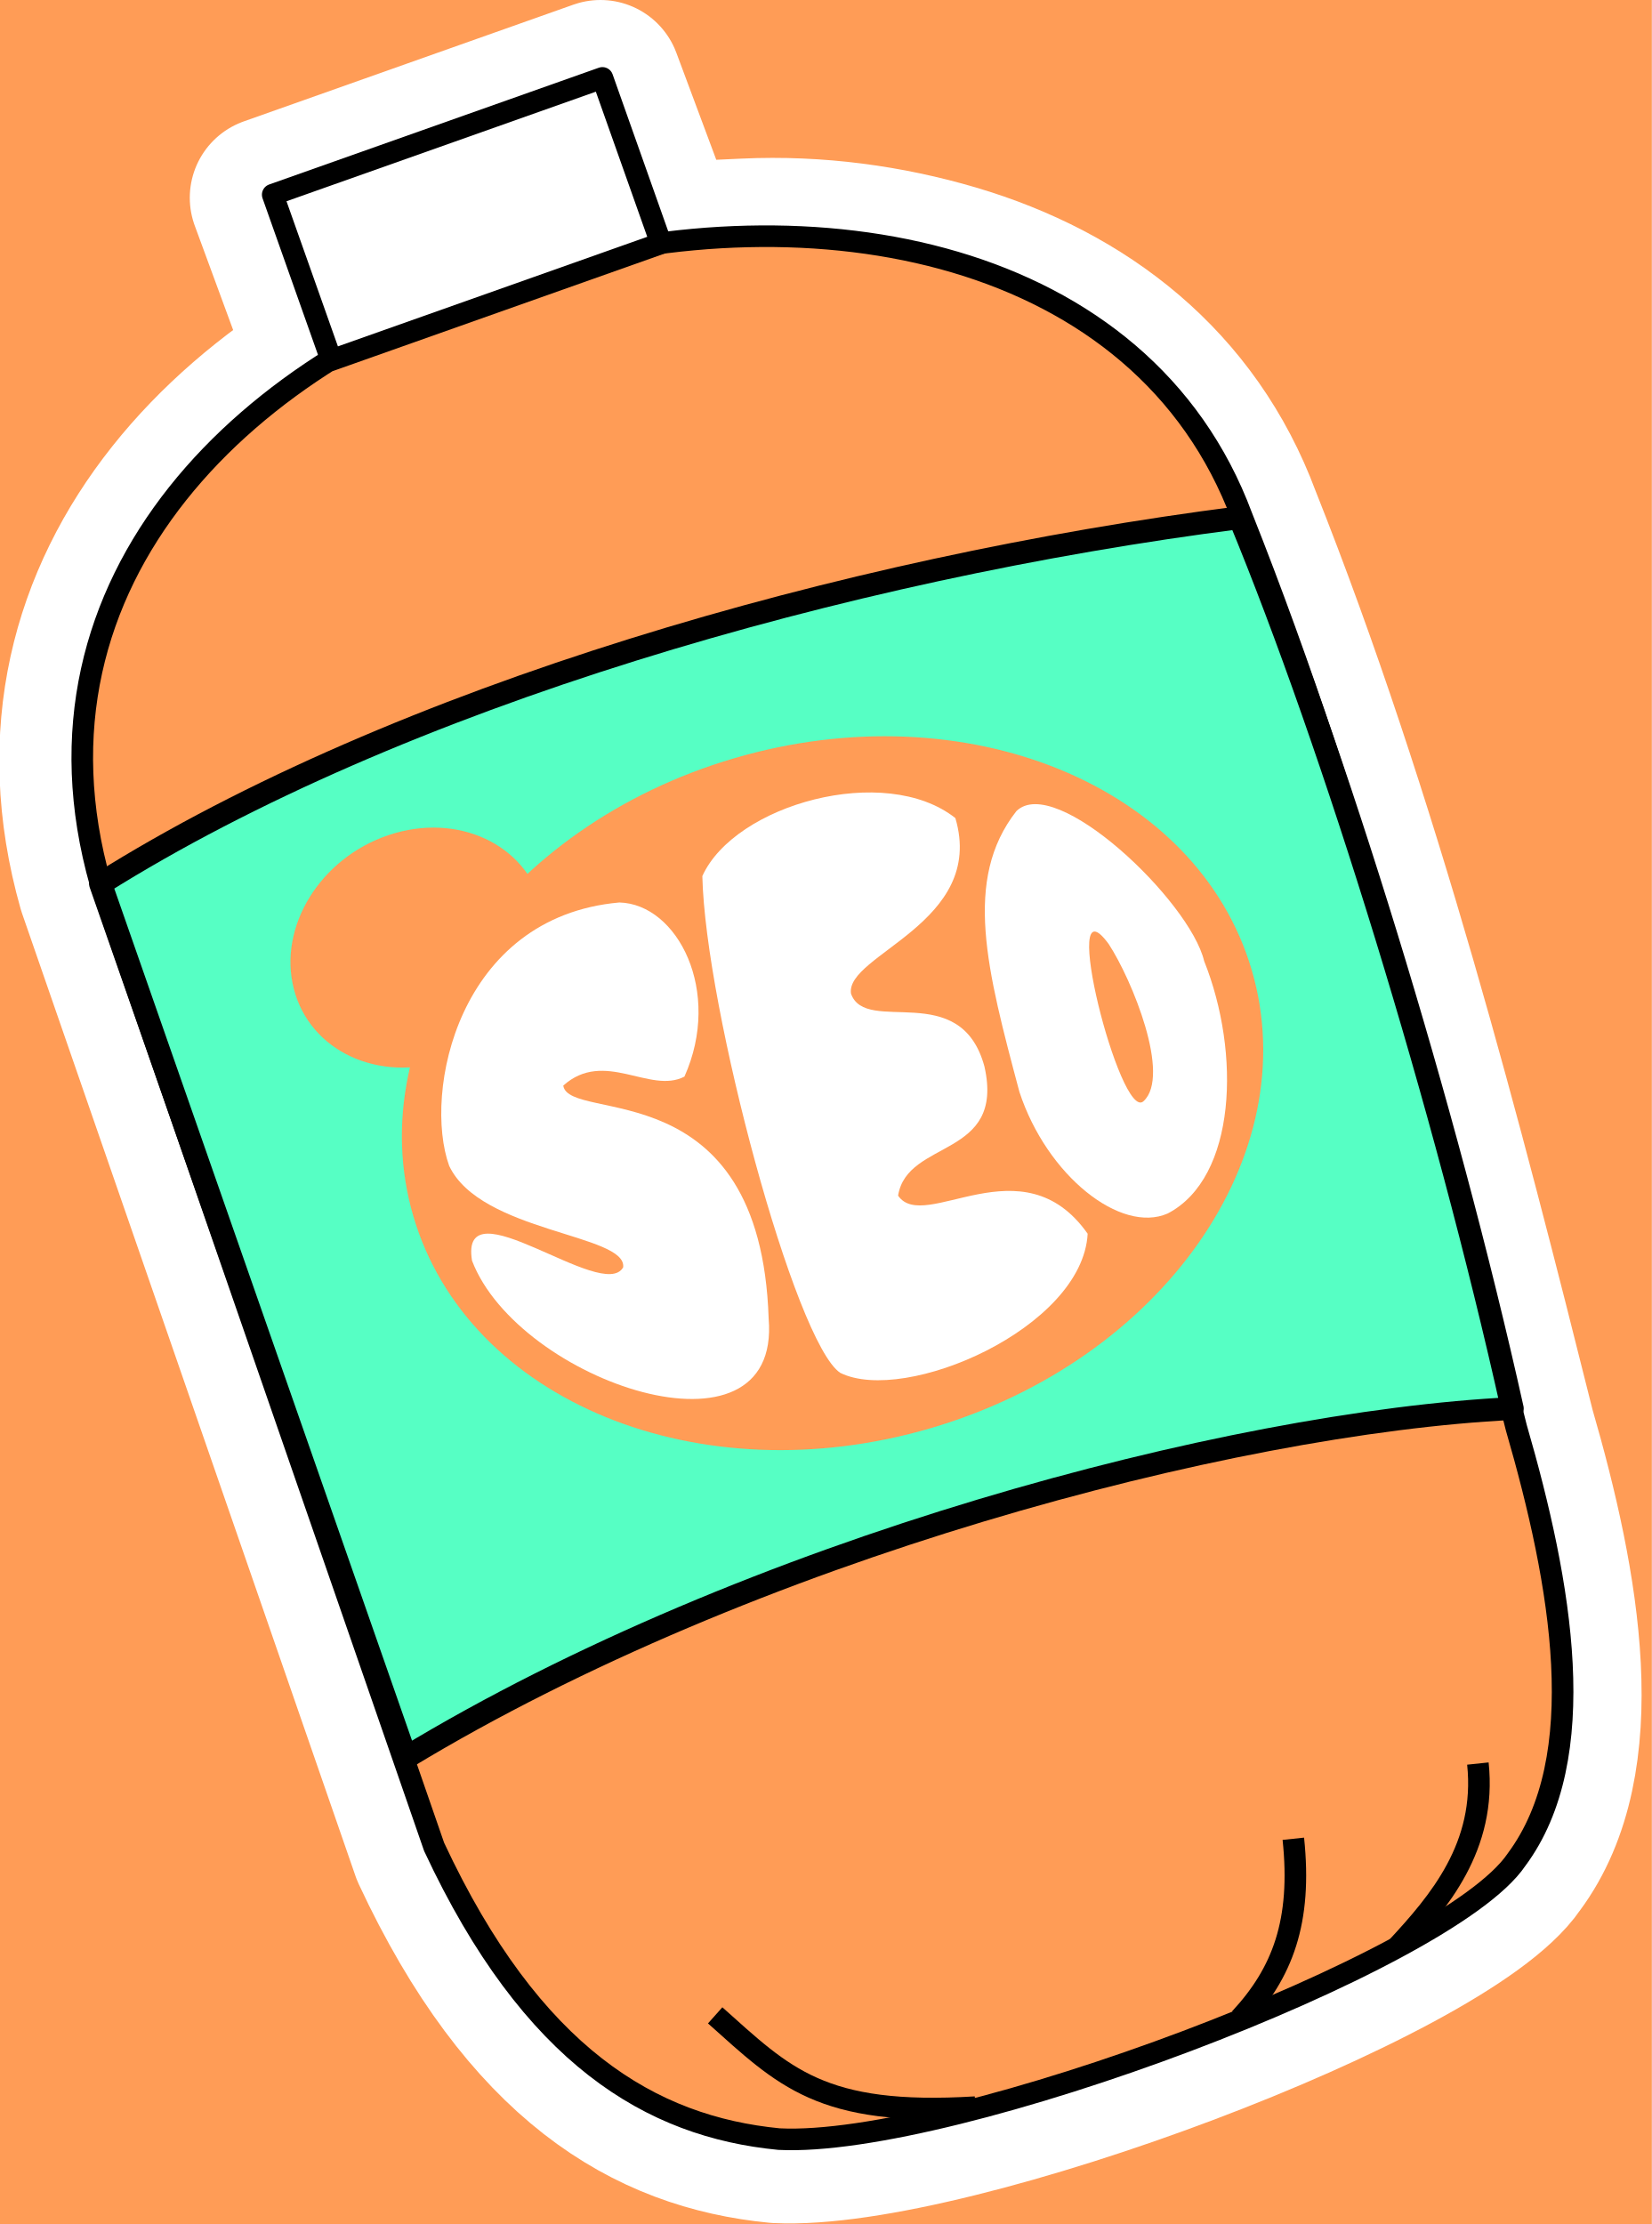
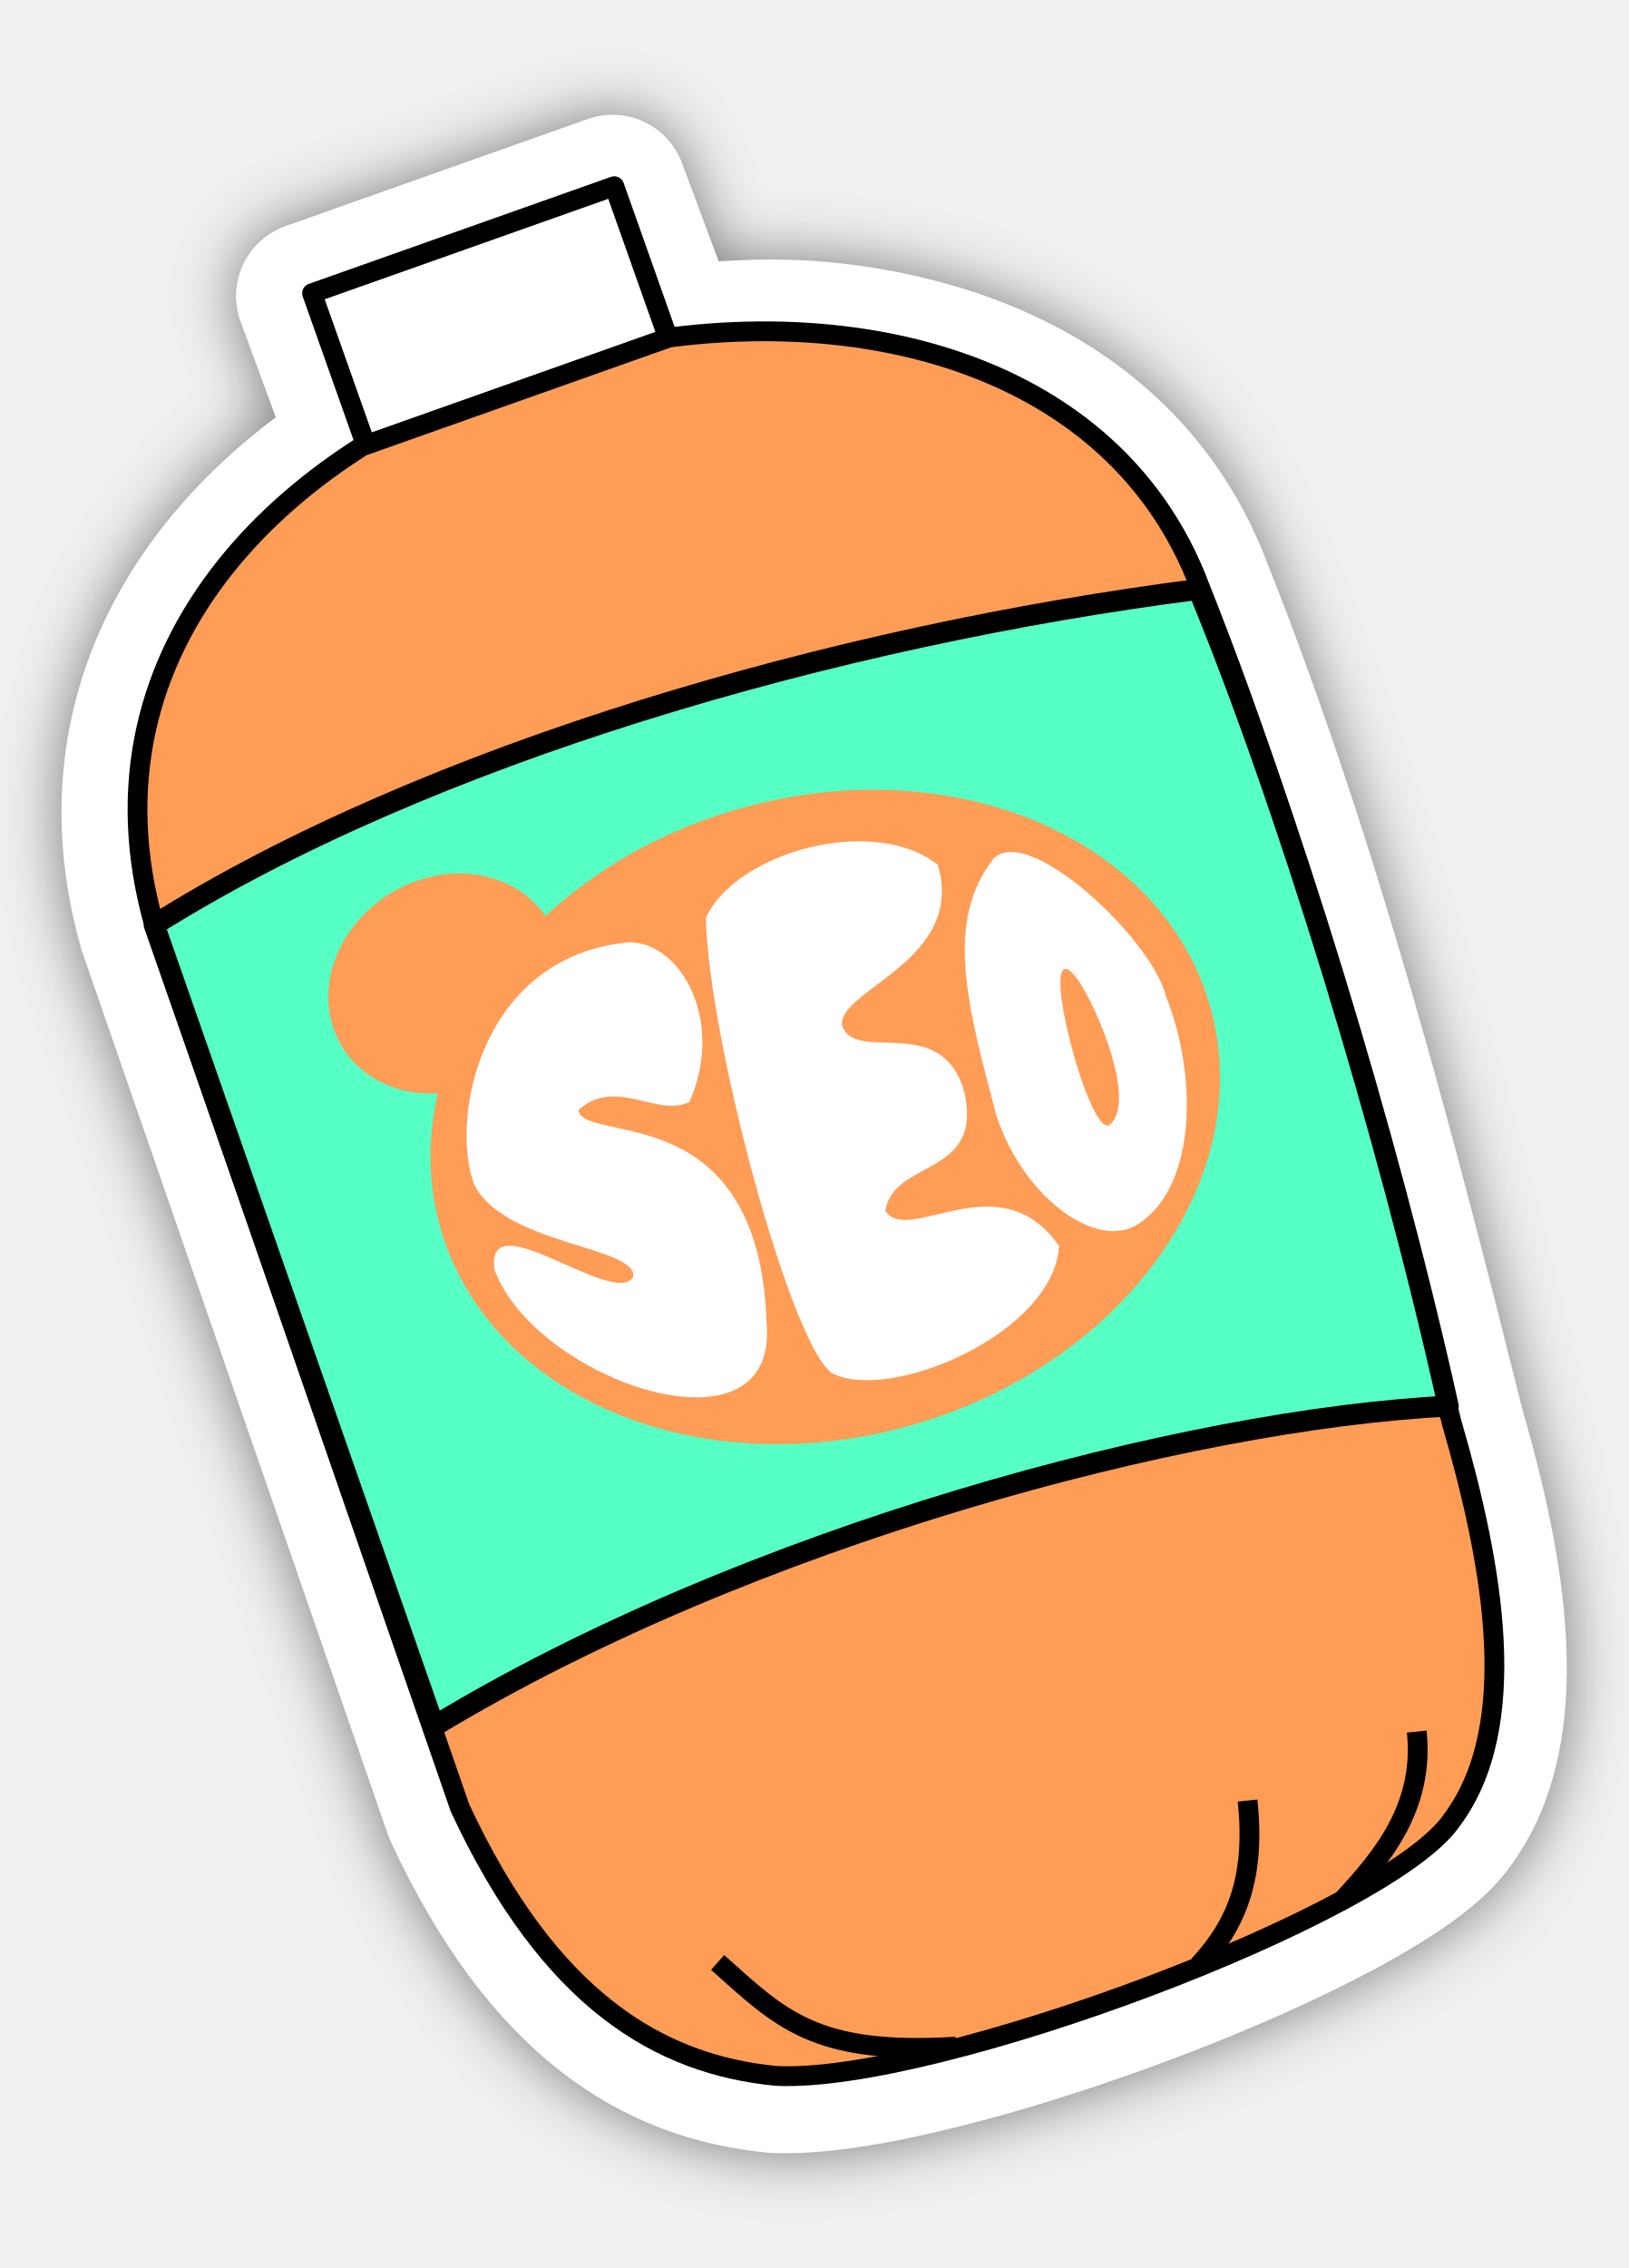
- <svg xmlns="http://www.w3.org/2000/svg" width="153mm" height="206mm" viewBox="0 0 153 206" version="1.1" id="svg8">
-   <defs id="defs2" />
+ <svg xmlns="http://www.w3.org/2000/svg" id="svg8" version="1.1" viewBox="0 0 164.54 229.138" height="229.138mm" width="164.54mm">
+   <defs id="defs2">
+     <filter id="filter981" style="color-interpolation-filters:sRGB">
+       <feFlood id="feFlood971" result="flood" flood-color="rgb(0,0,0)" flood-opacity="0.498" />
+       <feComposite id="feComposite973" result="composite1" operator="in" in2="SourceGraphic" in="flood" />
+       <feGaussianBlur id="feGaussianBlur975" result="blur" stdDeviation="3" in="composite1" />
+       <feOffset id="feOffset977" result="offset" dy="0" dx="0" />
+       <feComposite id="feComposite979" result="composite2" operator="over" in2="offset" in="SourceGraphic" />
+     </filter>
+   </defs>
  <g id="layer1">
-     <rect style="fill:#ff9c56;fill-opacity:1;stroke:none;stroke-width:1.484;stroke-linecap:round;stroke-linejoin:round;stroke-opacity:1" id="rect879" width="153" height="206" x="0" y="0" />
-     <path id="rect836-6" style="fill:#ffffff;fill-opacity:0;stroke:#ffffff;stroke-width:15;stroke-linecap:round;stroke-linejoin:round;stroke-miterlimit:4;stroke-dasharray:none;stroke-opacity:1" d="m 61.228,22.543 7.821,-0.36 c 6.668,-0.307 13.217,0.604 19.233,2.381 12.032,3.555 21.951,11.169 26.567,23.582 11.053,27.8 18.869,58.216 25.414,84.369 4.206,14.493 7.055,30.568 0.013,40.035 -6.397,9.467 -52.251,26.682 -68.302,25.87 -11.806,-1.146 -22.879,-7.625 -31.949,-27.073 L 9.126,82.138 c -4.016,-14.126 -0.57,-26.416 7.147,-36.131 3.858,-4.857 8.784,-9.07 14.378,-12.547 L 25.079,18.317 55.617,7.5 Z" />
-     <path id="rect833" style="fill:#ff9c56;fill-opacity:1;stroke:#000000;stroke-width:2;stroke-linecap:round;stroke-linejoin:round" d="M 9.309,81.854 C -6.754,25.351 96.569,-1.79 115.032,47.862 c 11.053,27.8 18.869,58.216 25.414,84.369 4.206,14.493 7.055,30.568 0.013,40.035 -6.397,9.467 -52.251,26.682 -68.302,25.87 -11.806,-1.146 -22.879,-7.625 -31.949,-27.073 z" />
-     <path id="rect836" style="fill:#ffffff;fill-opacity:1;stroke:#000000;stroke-width:2;stroke-linecap:round;stroke-linejoin:round" d="M 25.261,18.033 55.799,7.216 61.228,22.543 30.69,33.36 Z" />
-     <path id="rect839" style="fill:#56ffc4;fill-opacity:1;stroke:#000000;stroke-width:2.113;stroke-linecap:round;stroke-linejoin:round;stroke-opacity:1" d="M 9.309,81.854 C 36.796,64.578 78.153,52.636 114.815,47.949 c 8.758,21.212 19.039,54.552 25.263,82.519 -26.394,1.304 -70.754,13.107 -102.482,32.334 z" />
-     <path style="fill:none;stroke:#000000;stroke-width:2;stroke-linecap:butt;stroke-linejoin:miter;stroke-miterlimit:4;stroke-dasharray:none;stroke-opacity:1" d="m 66.243,186.674 c 6.377,5.686 9.771,9.382 24.105,8.503" id="path898" />
-     <path id="path898-5" d="m 136.89,163.351 c 0.807,7.675 -3.586,12.81 -7.525,17.057" style="fill:none;stroke:#000000;stroke-width:2;stroke-linecap:butt;stroke-linejoin:miter;stroke-miterlimit:4;stroke-dasharray:none;stroke-opacity:1" />
-     <path style="fill:none;stroke:#000000;stroke-width:2;stroke-linecap:butt;stroke-linejoin:miter;stroke-miterlimit:4;stroke-dasharray:none;stroke-opacity:1" d="m 119.795,170.317 c 0.807,7.675 -1,12.413 -4.939,16.66" id="path898-5-3" />
-     <g id="g962" style="fill:#ff9c56;fill-opacity:1" transform="translate(-19.36198,-25.8047)">
-       <ellipse transform="rotate(-16.36285)" ry="32.334" rx="40.467" cy="149.095" cx="56.774" id="path930" style="fill:#ff9c56;fill-opacity:1;stroke:none;stroke-width:1.956;stroke-linecap:round;stroke-linejoin:round;stroke-miterlimit:4;stroke-dasharray:none;stroke-opacity:1" />
-       <ellipse style="fill:#ff9c56;fill-opacity:1;stroke:none;stroke-width:0.618;stroke-linecap:round;stroke-linejoin:round;stroke-miterlimit:4;stroke-dasharray:none;stroke-opacity:1" id="path930-5" cx="27.855" cy="126.412" rx="12.121" ry="10.773" transform="matrix(0.94869,-0.3162077,0.2504016,0.968142,0,0)" />
+     <path d="m 67.503,34.138 7.821,-0.36 c 6.668,-0.307 13.217,0.604 19.233,2.381 12.032,3.555 21.951,11.169 26.567,23.582 11.053,27.8 18.869,58.216 25.414,84.369 4.206,14.493 7.055,30.568 0.013,40.035 -6.397,9.467 -52.251,26.682 -68.302,25.87 -11.806,-1.146 -22.879,-7.625 -31.949,-27.073 L 15.401,93.733 c -4.016,-14.126 -0.57,-26.416 7.147,-36.131 3.858,-4.857 8.784,-9.07 14.378,-12.547 L 31.353,29.912 61.891,19.095 Z" style="fill:#ffffff;fill-opacity:0;stroke:#ffffff;stroke-width:15;stroke-linecap:round;stroke-linejoin:round;stroke-miterlimit:4;stroke-dasharray:none;stroke-opacity:1;filter:url(#filter981)" id="rect836-6" />
+     <path d="M 15.583,93.449 C -0.479,36.946 102.843,9.805 121.306,59.457 c 11.053,27.8 18.869,58.216 25.414,84.369 4.206,14.493 7.055,30.568 0.013,40.035 -6.397,9.467 -52.251,26.682 -68.302,25.87 -11.806,-1.146 -22.879,-7.625 -31.949,-27.073 z" style="fill:#ff9c56;fill-opacity:1;stroke:#000000;stroke-width:2;stroke-linecap:round;stroke-linejoin:round" id="rect833" />
+     <path d="M 31.535,29.628 62.074,18.811 67.503,34.138 36.964,44.955 Z" style="fill:#ffffff;fill-opacity:1;stroke:#000000;stroke-width:2;stroke-linecap:round;stroke-linejoin:round" id="rect836" />
+     <path d="M 15.583,93.449 C 43.07,76.173 84.427,64.231 121.089,59.544 c 8.758,21.212 19.039,54.552 25.263,82.519 -26.394,1.304 -70.754,13.107 -102.482,32.334 z" style="fill:#56ffc4;fill-opacity:1;stroke:#000000;stroke-width:2.113;stroke-linecap:round;stroke-linejoin:round;stroke-opacity:1" id="rect839" />
+     <path id="path898" d="m 72.517,198.269 c 6.377,5.686 9.771,9.382 24.105,8.503" style="fill:none;stroke:#000000;stroke-width:2;stroke-linecap:butt;stroke-linejoin:miter;stroke-miterlimit:4;stroke-dasharray:none;stroke-opacity:1" />
+     <path style="fill:none;stroke:#000000;stroke-width:2;stroke-linecap:butt;stroke-linejoin:miter;stroke-miterlimit:4;stroke-dasharray:none;stroke-opacity:1" d="m 143.164,174.947 c 0.807,7.675 -3.586,12.81 -7.525,17.057" id="path898-5" />
+     <path id="path898-5-3" d="m 126.069,181.912 c 0.807,7.675 -1,12.413 -4.939,16.66" style="fill:none;stroke:#000000;stroke-width:2;stroke-linecap:butt;stroke-linejoin:miter;stroke-miterlimit:4;stroke-dasharray:none;stroke-opacity:1" />
+     <g transform="translate(-13.08763,-14.20968)" style="fill:#ff9c56;fill-opacity:1" id="g962">
+       <ellipse style="fill:#ff9c56;fill-opacity:1;stroke:none;stroke-width:1.956;stroke-linecap:round;stroke-linejoin:round;stroke-miterlimit:4;stroke-dasharray:none;stroke-opacity:1" id="path930" cx="56.774" cy="149.095" rx="40.467" ry="32.334" transform="rotate(-16.36285)" />
+       <ellipse transform="matrix(0.94869,-0.3162077,0.2504016,0.968142,0,0)" ry="10.773" rx="12.121" cy="126.412" cx="27.855" id="path930-5" style="fill:#ff9c56;fill-opacity:1;stroke:none;stroke-width:0.618;stroke-linecap:round;stroke-linejoin:round;stroke-miterlimit:4;stroke-dasharray:none;stroke-opacity:1" />
    </g>
-     <g style="fill:#ffffff;fill-opacity:1" id="g885" transform="translate(0.6375502,-0.6375502)">
-       <path id="path947" d="m 40.966,108.622 c 2.924,6.186 16.474,6.318 16.118,9.401 -1.85,3.312 -15.19,-7.876 -14.001,-0.616 4.286,11.216 28.666,19.451 27.476,5.36 -0.75,-23.09 -18.48,-18.031 -19.025,-21.575 3.802,-3.406 8.026,0.821 11.224,-0.832 3.527,-7.881 -0.634,-15.995 -6.031,-16.129 -14.987,1.339 -18.192,17.654 -15.76,24.391 z" style="fill:#ffffff;fill-opacity:1;stroke:none;stroke-width:0.218px;stroke-linecap:butt;stroke-linejoin:miter;stroke-opacity:1" />
-       <path id="path949" d="m 87.853,76.413 c -6.516,-5.152 -20.443,-1.255 -23.436,5.373 0.267,12.224 8.573,43.203 12.774,46.013 6.014,2.971 22.439,-4.157 22.917,-12.885 -6.061,-8.609 -15.135,0.026 -17.56,-3.53 0.845,-5.266 9.929,-3.431 7.997,-11.965 -2.219,-8.174 -10.982,-2.843 -12.358,-6.743 -0.557,-3.623 12.534,-6.555 9.667,-16.263 z" style="fill:#ffffff;fill-opacity:1;stroke:none;stroke-width:0.265px;stroke-linecap:butt;stroke-linejoin:miter;stroke-opacity:1" />
-       <path style="fill:#ffffff;fill-opacity:1;stroke:none;stroke-width:0.243px;stroke-linecap:butt;stroke-linejoin:miter;stroke-opacity:1" d="m 93.505,75.769 c -4.965,6.343 -2.733,14.698 0.28,26.003 2.551,7.781 9.404,13.178 13.74,11.264 6.364,-3.319 6.785,-14.844 3.372,-23.38 C 109.573,84.076 97.121,72.24 93.505,75.769 Z" id="path951" />
+     <g transform="translate(6.911905,10.95748)" id="g885" style="fill:#ffffff;fill-opacity:1">
+       <path style="fill:#ffffff;fill-opacity:1;stroke:none;stroke-width:0.218px;stroke-linecap:butt;stroke-linejoin:miter;stroke-opacity:1" d="m 40.966,108.622 c 2.924,6.186 16.474,6.318 16.118,9.401 -1.85,3.312 -15.19,-7.876 -14.001,-0.616 4.286,11.216 28.666,19.451 27.476,5.36 -0.75,-23.09 -18.48,-18.031 -19.025,-21.575 3.802,-3.406 8.026,0.821 11.224,-0.832 3.527,-7.881 -0.634,-15.995 -6.031,-16.129 -14.987,1.339 -18.192,17.654 -15.76,24.391 z" id="path947" />
+       <path style="fill:#ffffff;fill-opacity:1;stroke:none;stroke-width:0.265px;stroke-linecap:butt;stroke-linejoin:miter;stroke-opacity:1" d="m 87.853,76.413 c -6.516,-5.152 -20.443,-1.255 -23.436,5.373 0.267,12.224 8.573,43.203 12.774,46.013 6.014,2.971 22.439,-4.157 22.917,-12.885 -6.061,-8.609 -15.135,0.026 -17.56,-3.53 0.845,-5.266 9.929,-3.431 7.997,-11.965 -2.219,-8.174 -10.982,-2.843 -12.358,-6.743 -0.557,-3.623 12.534,-6.555 9.667,-16.263 z" id="path949" />
+       <path id="path951" d="m 93.505,75.769 c -4.965,6.343 -2.733,14.698 0.28,26.003 2.551,7.781 9.404,13.178 13.74,11.264 6.364,-3.319 6.785,-14.844 3.372,-23.38 C 109.573,84.076 97.121,72.24 93.505,75.769 Z" style="fill:#ffffff;fill-opacity:1;stroke:none;stroke-width:0.243px;stroke-linecap:butt;stroke-linejoin:miter;stroke-opacity:1" />
    </g>
-     <path style="fill:#ff9c56;fill-opacity:1;stroke:none;stroke-width:0.206px;stroke-linecap:butt;stroke-linejoin:miter;stroke-opacity:1" d="m 102.692,87.44 c -4.745,-6.487 1.087,16.558 3.227,14.56 2.56,-2.35 -1.045,-11.222 -3.227,-14.56 z" id="path953" />
+     <path id="path953" d="m 108.966,99.035 c -4.745,-6.487 1.087,16.558 3.227,14.56 2.56,-2.35 -1.045,-11.222 -3.227,-14.56 z" style="fill:#ff9c56;fill-opacity:1;stroke:none;stroke-width:0.206px;stroke-linecap:butt;stroke-linejoin:miter;stroke-opacity:1" />
  </g>
</svg>
